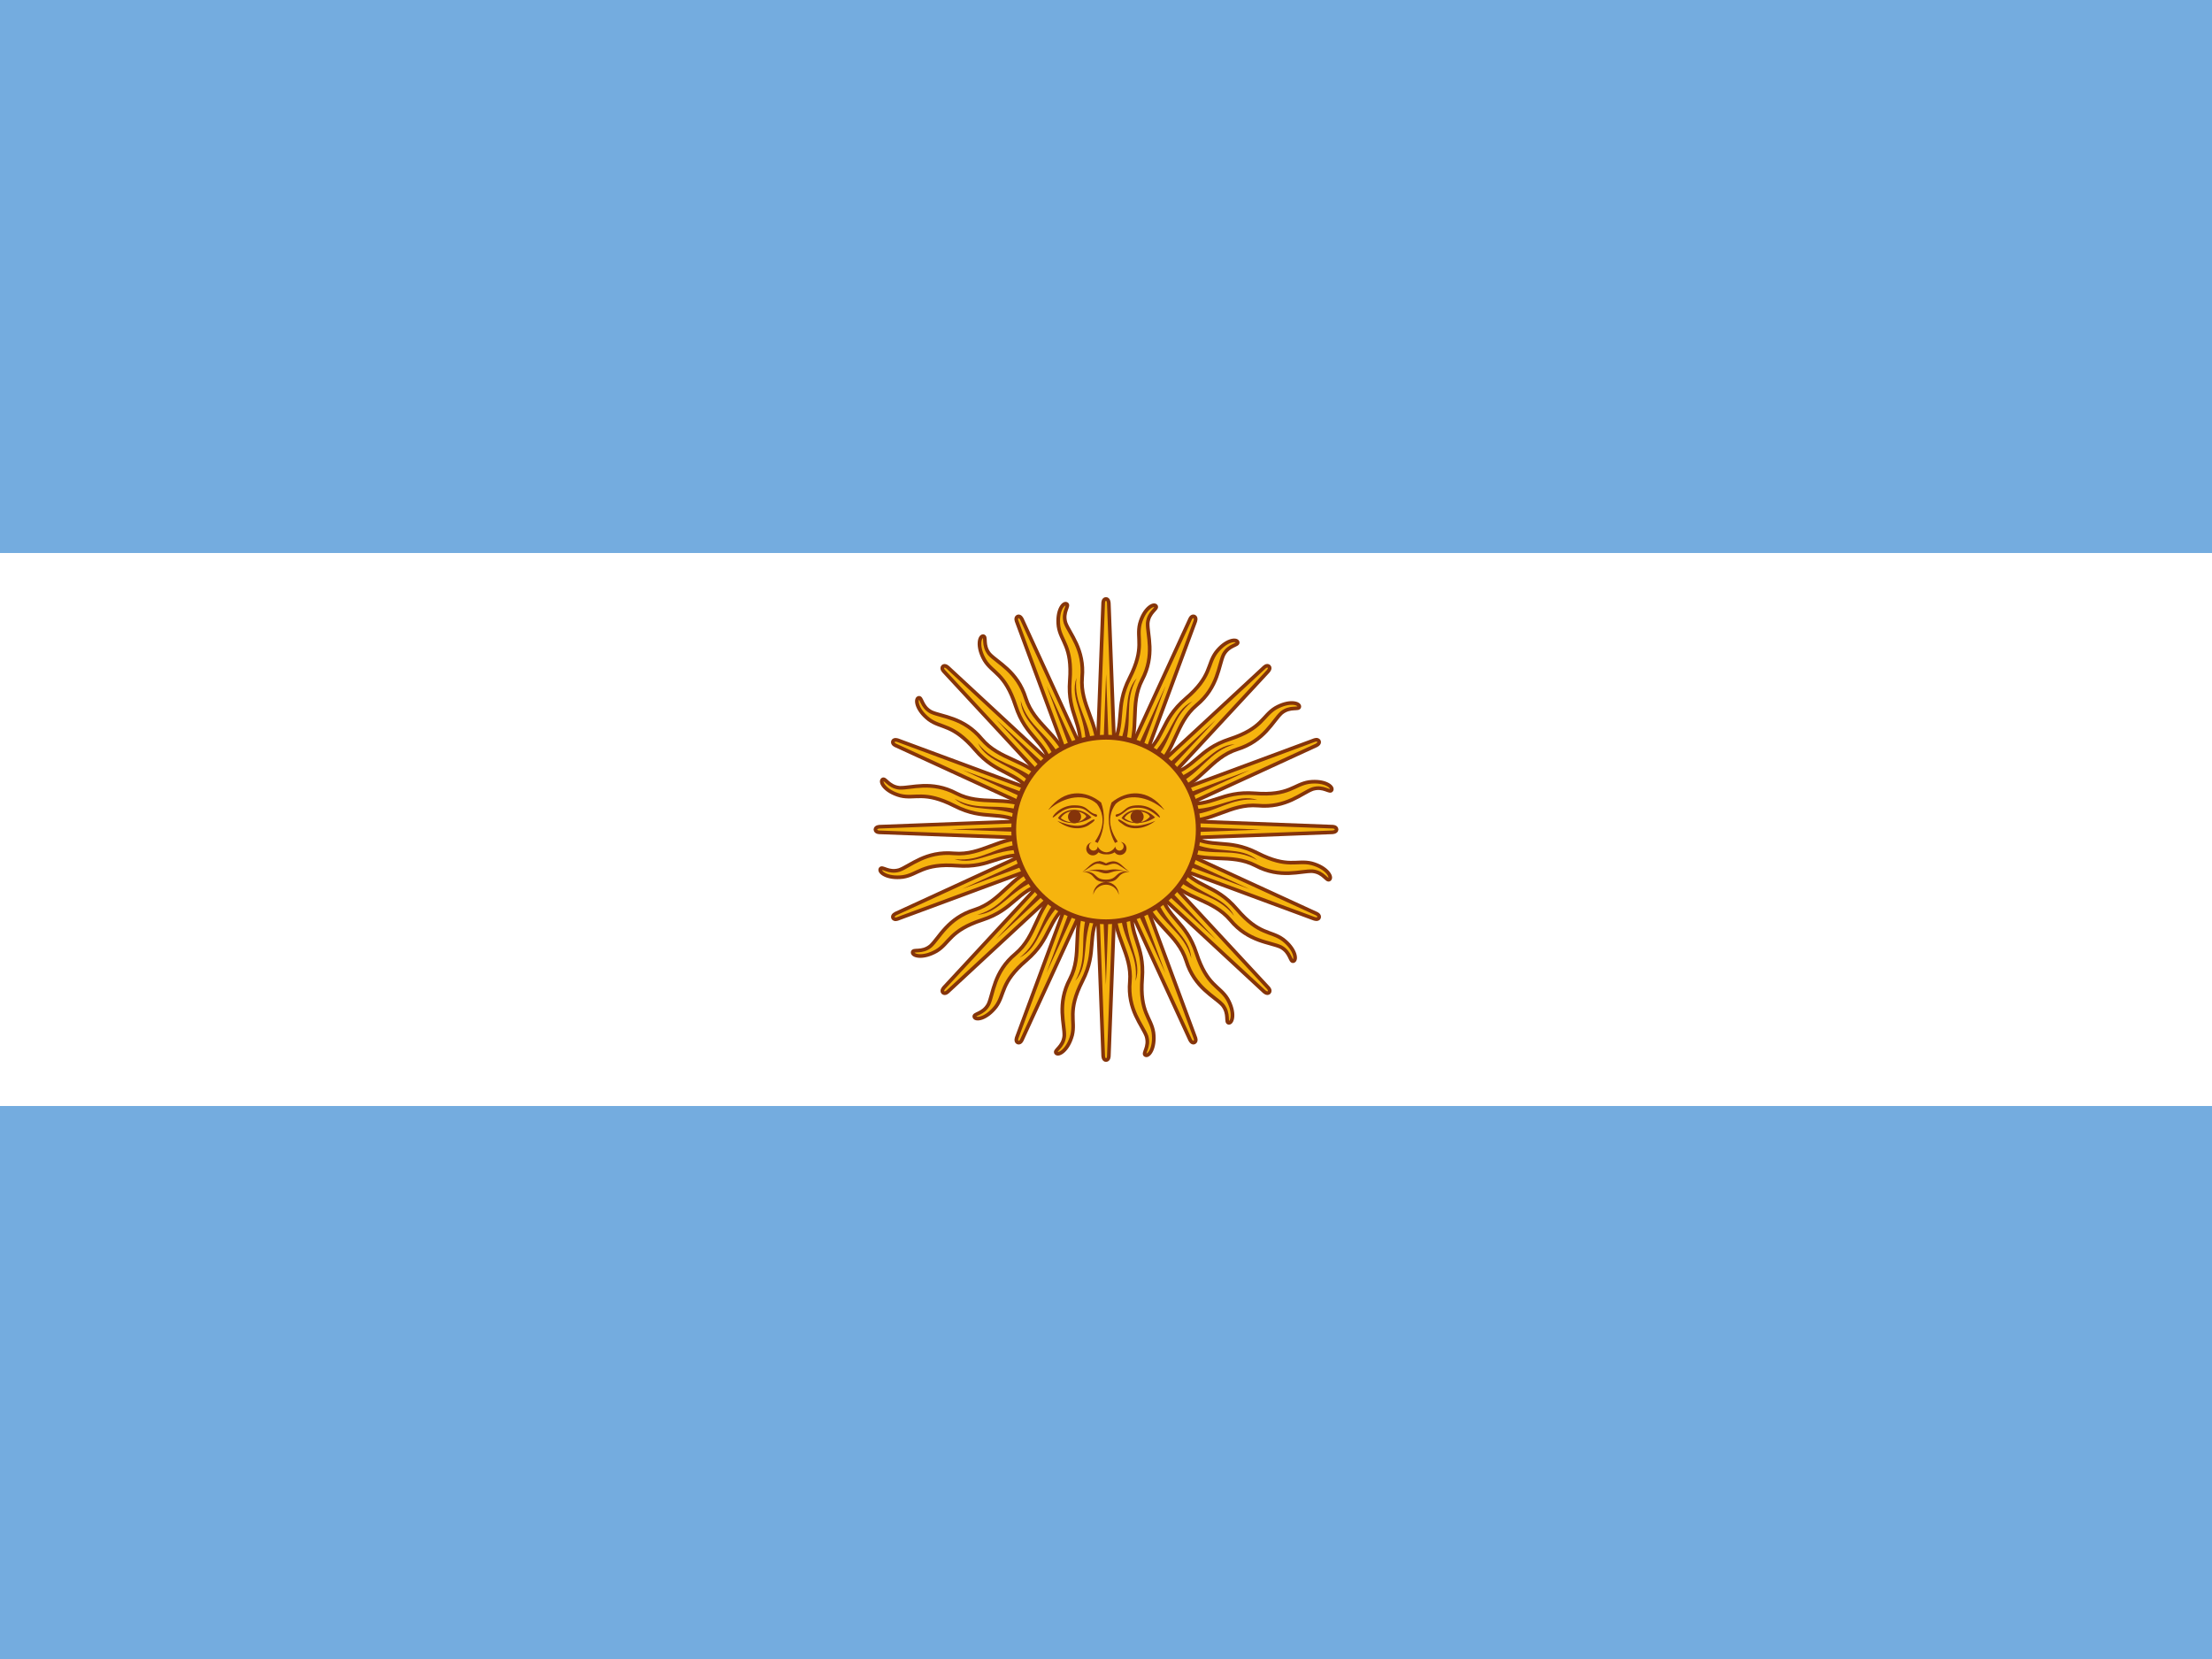
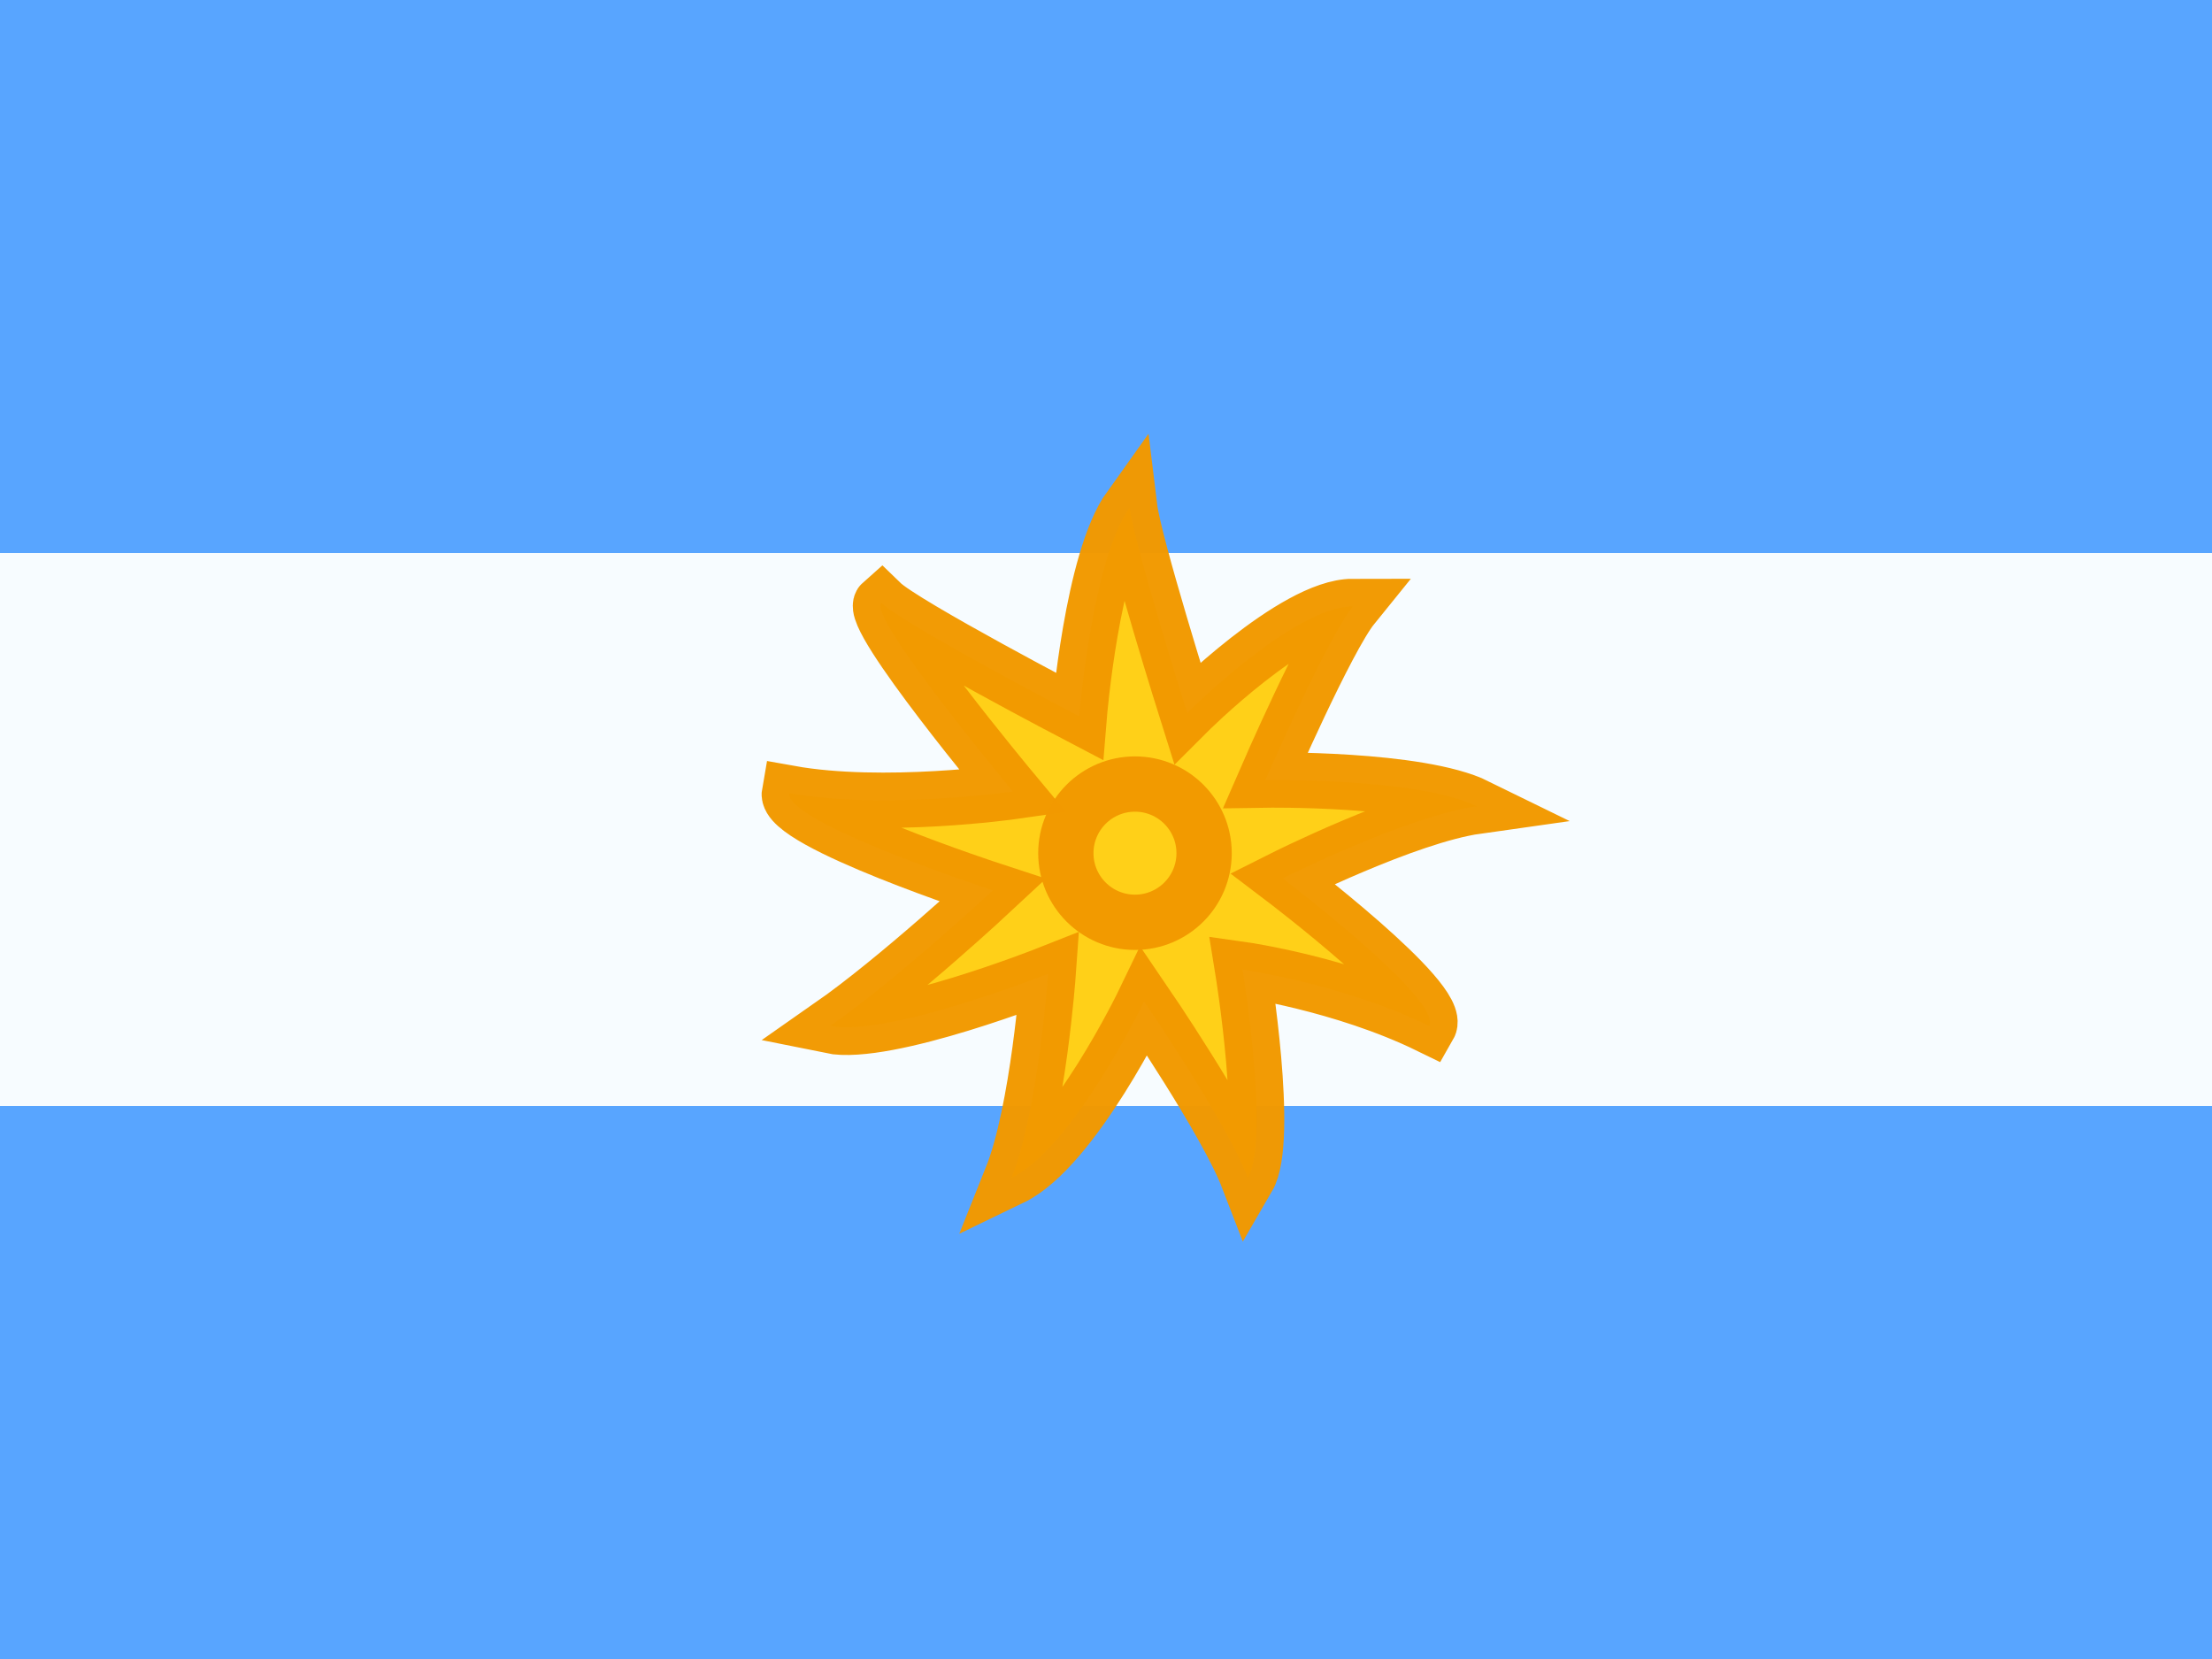
- <svg xmlns="http://www.w3.org/2000/svg" xmlns:xlink="http://www.w3.org/1999/xlink" width="640" height="480">
-   <path fill="#74acdf" d="M0 0h640v480H0z" />
-   <path fill="#fff" d="M0 160h640v160H0z" />
-   <g id="c" transform="translate(-64) scale(.96)">
-     <path id="a" fill="#f6b40e" stroke="#85340a" stroke-width="1.1" d="M396.8 251.3l28.5 62s.5 1.2 1.3.9c.8-.4.3-1.5.3-1.5l-23.7-64m-.7 24.1c-.4 9.4 5.4 14.6 4.7 23-.8 8.5 3.8 13.2 5 16.5 1 3.3-1.3 5.2-.3 5.7s3-2.1 2.4-6.8c-.7-4.6-4.2-6-3.4-16.3.8-10.3-4.2-12.7-3-22" />
-     <use width="100%" height="100%" transform="rotate(22.5 400 250)" xlink:href="#a" />
-     <use width="100%" height="100%" transform="rotate(45 400 250)" xlink:href="#a" />
-     <use width="100%" height="100%" transform="rotate(67.5 400 250)" xlink:href="#a" />
-     <path id="b" fill="#85340a" d="M404.3 274.4c.5 9 5.6 13 4.6 21.3 2.2-6.5-3.1-11.6-2.8-21.2m-7.7-23.8l19.5 42.6-16.3-43.9" />
-     <use width="100%" height="100%" transform="rotate(22.5 400 250)" xlink:href="#b" />
-     <use width="100%" height="100%" transform="rotate(45 400 250)" xlink:href="#b" />
-     <use width="100%" height="100%" transform="rotate(67.5 400 250)" xlink:href="#b" />
+ <svg xmlns="http://www.w3.org/2000/svg" width="20" height="15" fill="none">
+   <mask id="a" width="20" height="15" x="0" y="0" maskUnits="userSpaceOnUse">
+     <path fill="#fff" d="M0 0h20v15H0z" />
+   </mask>
+   <g mask="url(#a)">
+     <path fill="#F7FCFF" fill-rule="evenodd" d="M0 0v15h20V0H0z" clip-rule="evenodd" />
+     <mask id="b" width="20" height="15" x="0" y="0" maskUnits="userSpaceOnUse">
+       <path fill="#fff" fill-rule="evenodd" d="M0 0v15h20V0H0z" clip-rule="evenodd" />
+     </mask>
+     <g fill-rule="evenodd" clip-rule="evenodd" mask="url(#b)">
+       <path fill="#58A5FF" d="M0 0v5h20V0H0zm0 10v5h20v-5H0z" />
+       <path fill="#FFD018" stroke="#F19900" stroke-opacity=".98" stroke-width=".5" d="M10.345 9.054s-.638 1.325-1.2 1.596c.243-.607.332-1.846.332-1.846s-1.458.577-1.97.472c.616-.43 1.47-1.226 1.47-1.226s-1.887-.617-1.84-.879c.851.153 2.022-.014 2.022-.014S7.836 5.57 7.97 5.452c.202.196 1.788 1.025 1.788 1.025s.115-1.412.456-1.888c.041.336.52 1.857.52 1.857s.963-.963 1.498-.963c-.235.29-.791 1.57-.791 1.57s1.385-.022 1.912.237c-.638.09-1.756.652-1.756.652s1.456 1.104 1.324 1.334c-.782-.382-1.686-.51-1.686-.51s.25 1.537.048 1.884c-.197-.511-.938-1.596-.938-1.596z" />
+       <path fill="#FFD018" stroke="#F19900" stroke-opacity=".98" stroke-width=".5" d="M10.262 8.339a.625.625 0 1 0 0-1.25.625.625 0 0 0 0 1.25z" />
+     </g>
  </g>
-   <use width="100%" height="100%" transform="rotate(90 320 240)" xlink:href="#c" />
-   <use width="100%" height="100%" transform="rotate(180 320 240)" xlink:href="#c" />
-   <use width="100%" height="100%" transform="rotate(-90 320 240)" xlink:href="#c" />
-   <circle cx="320" cy="240" r="26.7" fill="#f6b40e" stroke="#85340a" stroke-width="1.4" />
-   <path id="h" fill="#843511" d="M329.1 234.3c-1.8 0-3.6.8-4.6 2.4 2 1.9 6.6 2 9.7-.2a7 7 0 0 0-5.1-2.2zm0 .4c1.7 0 3.4.8 3.6 1.6-2 2.3-5.3 2-7.4.4a4.3 4.3 0 0 1 3.8-2z" />
-   <use width="100%" height="100%" transform="matrix(-1 0 0 1 640.2 0)" xlink:href="#d" />
-   <use width="100%" height="100%" transform="matrix(-1 0 0 1 640.2 0)" xlink:href="#e" />
-   <use width="100%" height="100%" transform="translate(18.1)" xlink:href="#f" />
-   <use width="100%" height="100%" transform="matrix(-1 0 0 1 640.2 0)" xlink:href="#g" />
-   <path fill="#85340a" d="M316 243.7a1.9 1.9 0 1 0 1.8 2.9 4 4 0 0 0 2.2.6h.2a3.9 3.9 0 0 0 2.3-.6 1.9 1.9 0 1 0 1.8-3c.5.3.8.7.8 1.3 0 .6-.5 1.2-1.2 1.2a1.2 1.2 0 0 1-1.2-1.2 3 3 0 0 1-2.6 1.7 3 3 0 0 1-2.5-1.7 1.2 1.2 0 0 1-1.3 1.2c-.6 0-1.2-.6-1.2-1.2s.3-1 .8-1.2zm2 5.5c-2.1 0-3 1.8-4.8 3 1-.4 1.9-1.2 3.3-2s2.7.2 3.5.2c.8 0 2-1 3.5-.2 1.4.8 2.3 1.6 3.3 2-1.9-1.2-2.7-3-4.8-3a5.5 5.5 0 0 0-2 .6 5.5 5.5 0 0 0-2-.7z" />
-   <path fill="#85340a" d="M317.2 251.6c-.8 0-1.8.2-3.4.6 3.7-.8 4.5.5 6.2.5 1.6 0 2.4-1.3 6.1-.5-4-1.2-4.9-.4-6.1-.4-.8 0-1.4-.3-2.8-.2z" />
-   <path fill="#85340a" d="M314 252.2h-.8c4.3.5 2.3 3 6.8 3s2.5-2.5 6.8-3c-4.5-.4-3.1 2.3-6.8 2.3-3.5 0-2.4-2.3-6-2.3zm9.7 6.7a3.7 3.7 0 0 0-7.4 0 3.8 3.8 0 0 1 7.4 0z" />
-   <path id="e" fill="#85340a" d="M303.4 234.3c4.7-4.1 10.7-4.8 14-1.7a8 8 0 0 1 1.5 3.5c.4 2.3-.3 4.8-2.1 7.4l.8.4a14.6 14.6 0 0 0 1.6-9.4 13.3 13.3 0 0 0-.6-2.3c-4.5-3.7-10.7-4-15.2 2z" />
-   <path id="d" fill="#85340a" d="M310.8 233c2.7 0 3.3.7 4.5 1.7 1.2 1 1.9.8 2 1 .3.2 0 .8-.3.6-.5-.2-1.3-.6-2.5-1.6s-2.5-1-3.7-1c-3.7 0-5.7 3-6.2 2.8-.3-.2 2.1-3.5 6.2-3.5z" />
-   <use width="100%" height="100%" transform="translate(-18.4)" xlink:href="#h" />
-   <circle id="f" cx="310.9" cy="236.3" r="1.9" fill="#85340a" />
-   <path id="g" fill="#85340a" d="M305.9 237.5c3.5 2.7 7 2.5 9 1.3 2-1.3 2-1.7 1.6-1.7-.4 0-.8.4-2.4 1.3-1.7.8-4.1.8-8.2-.9z" />
</svg>
